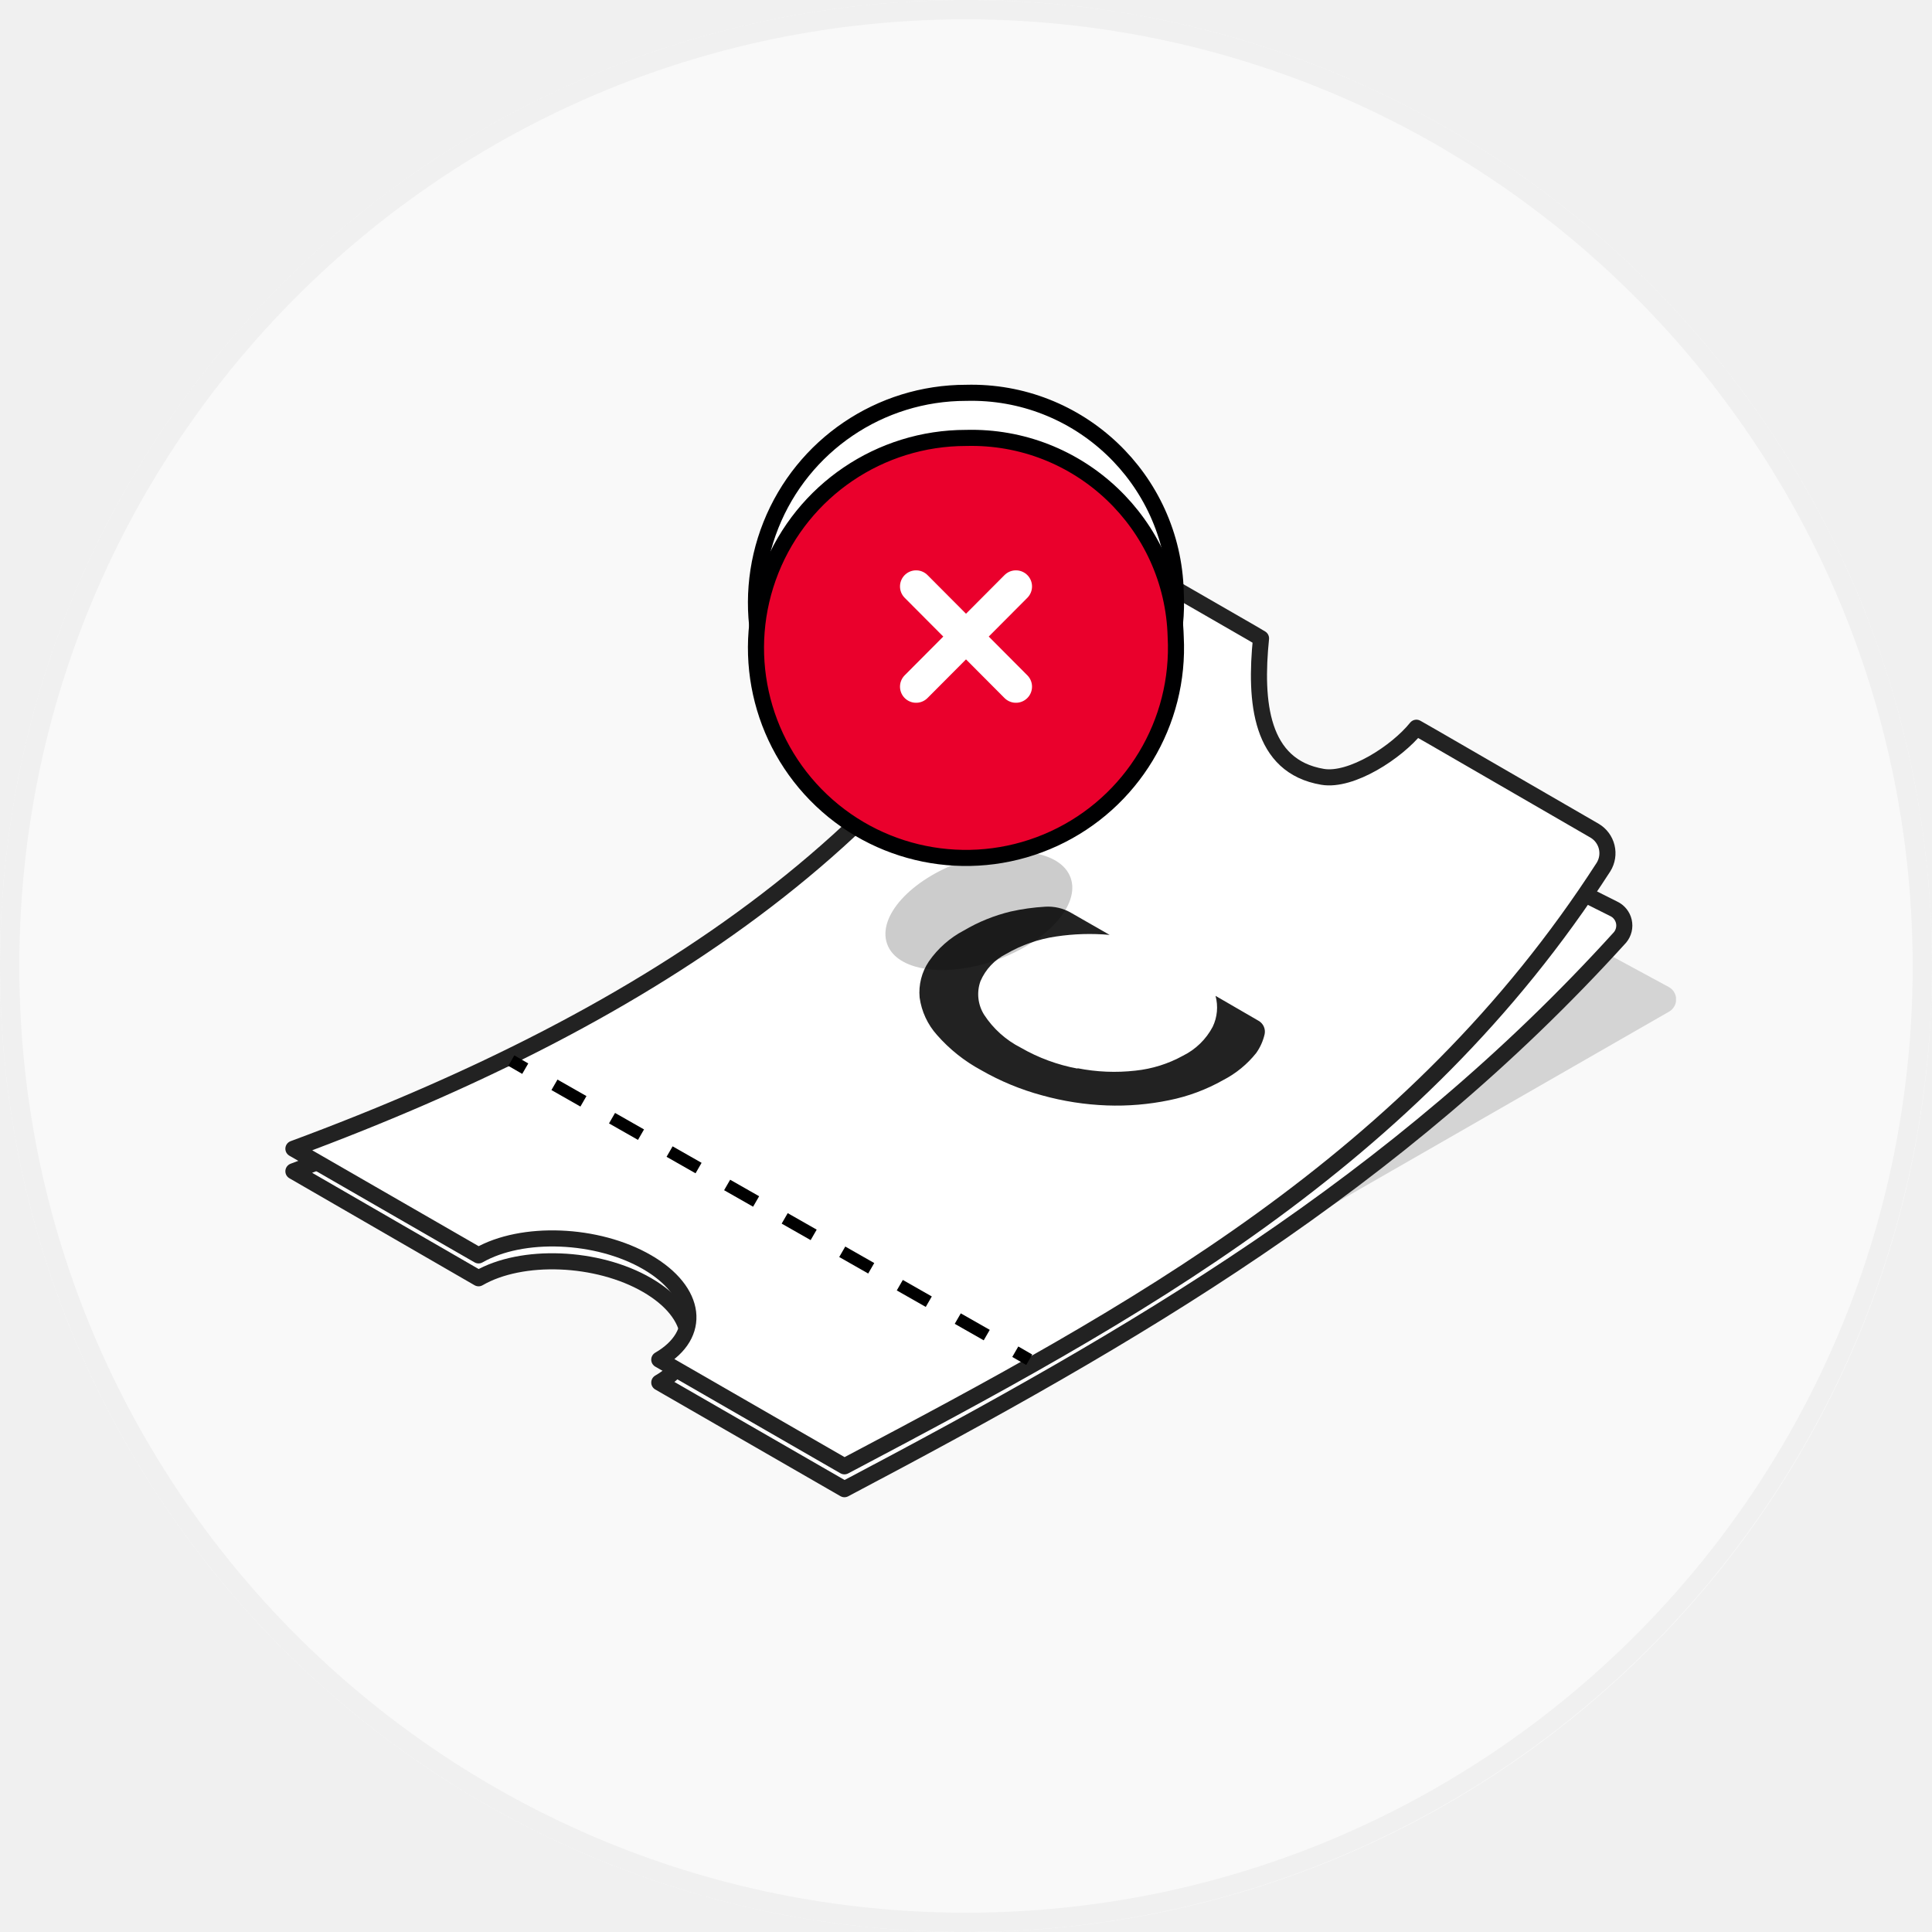
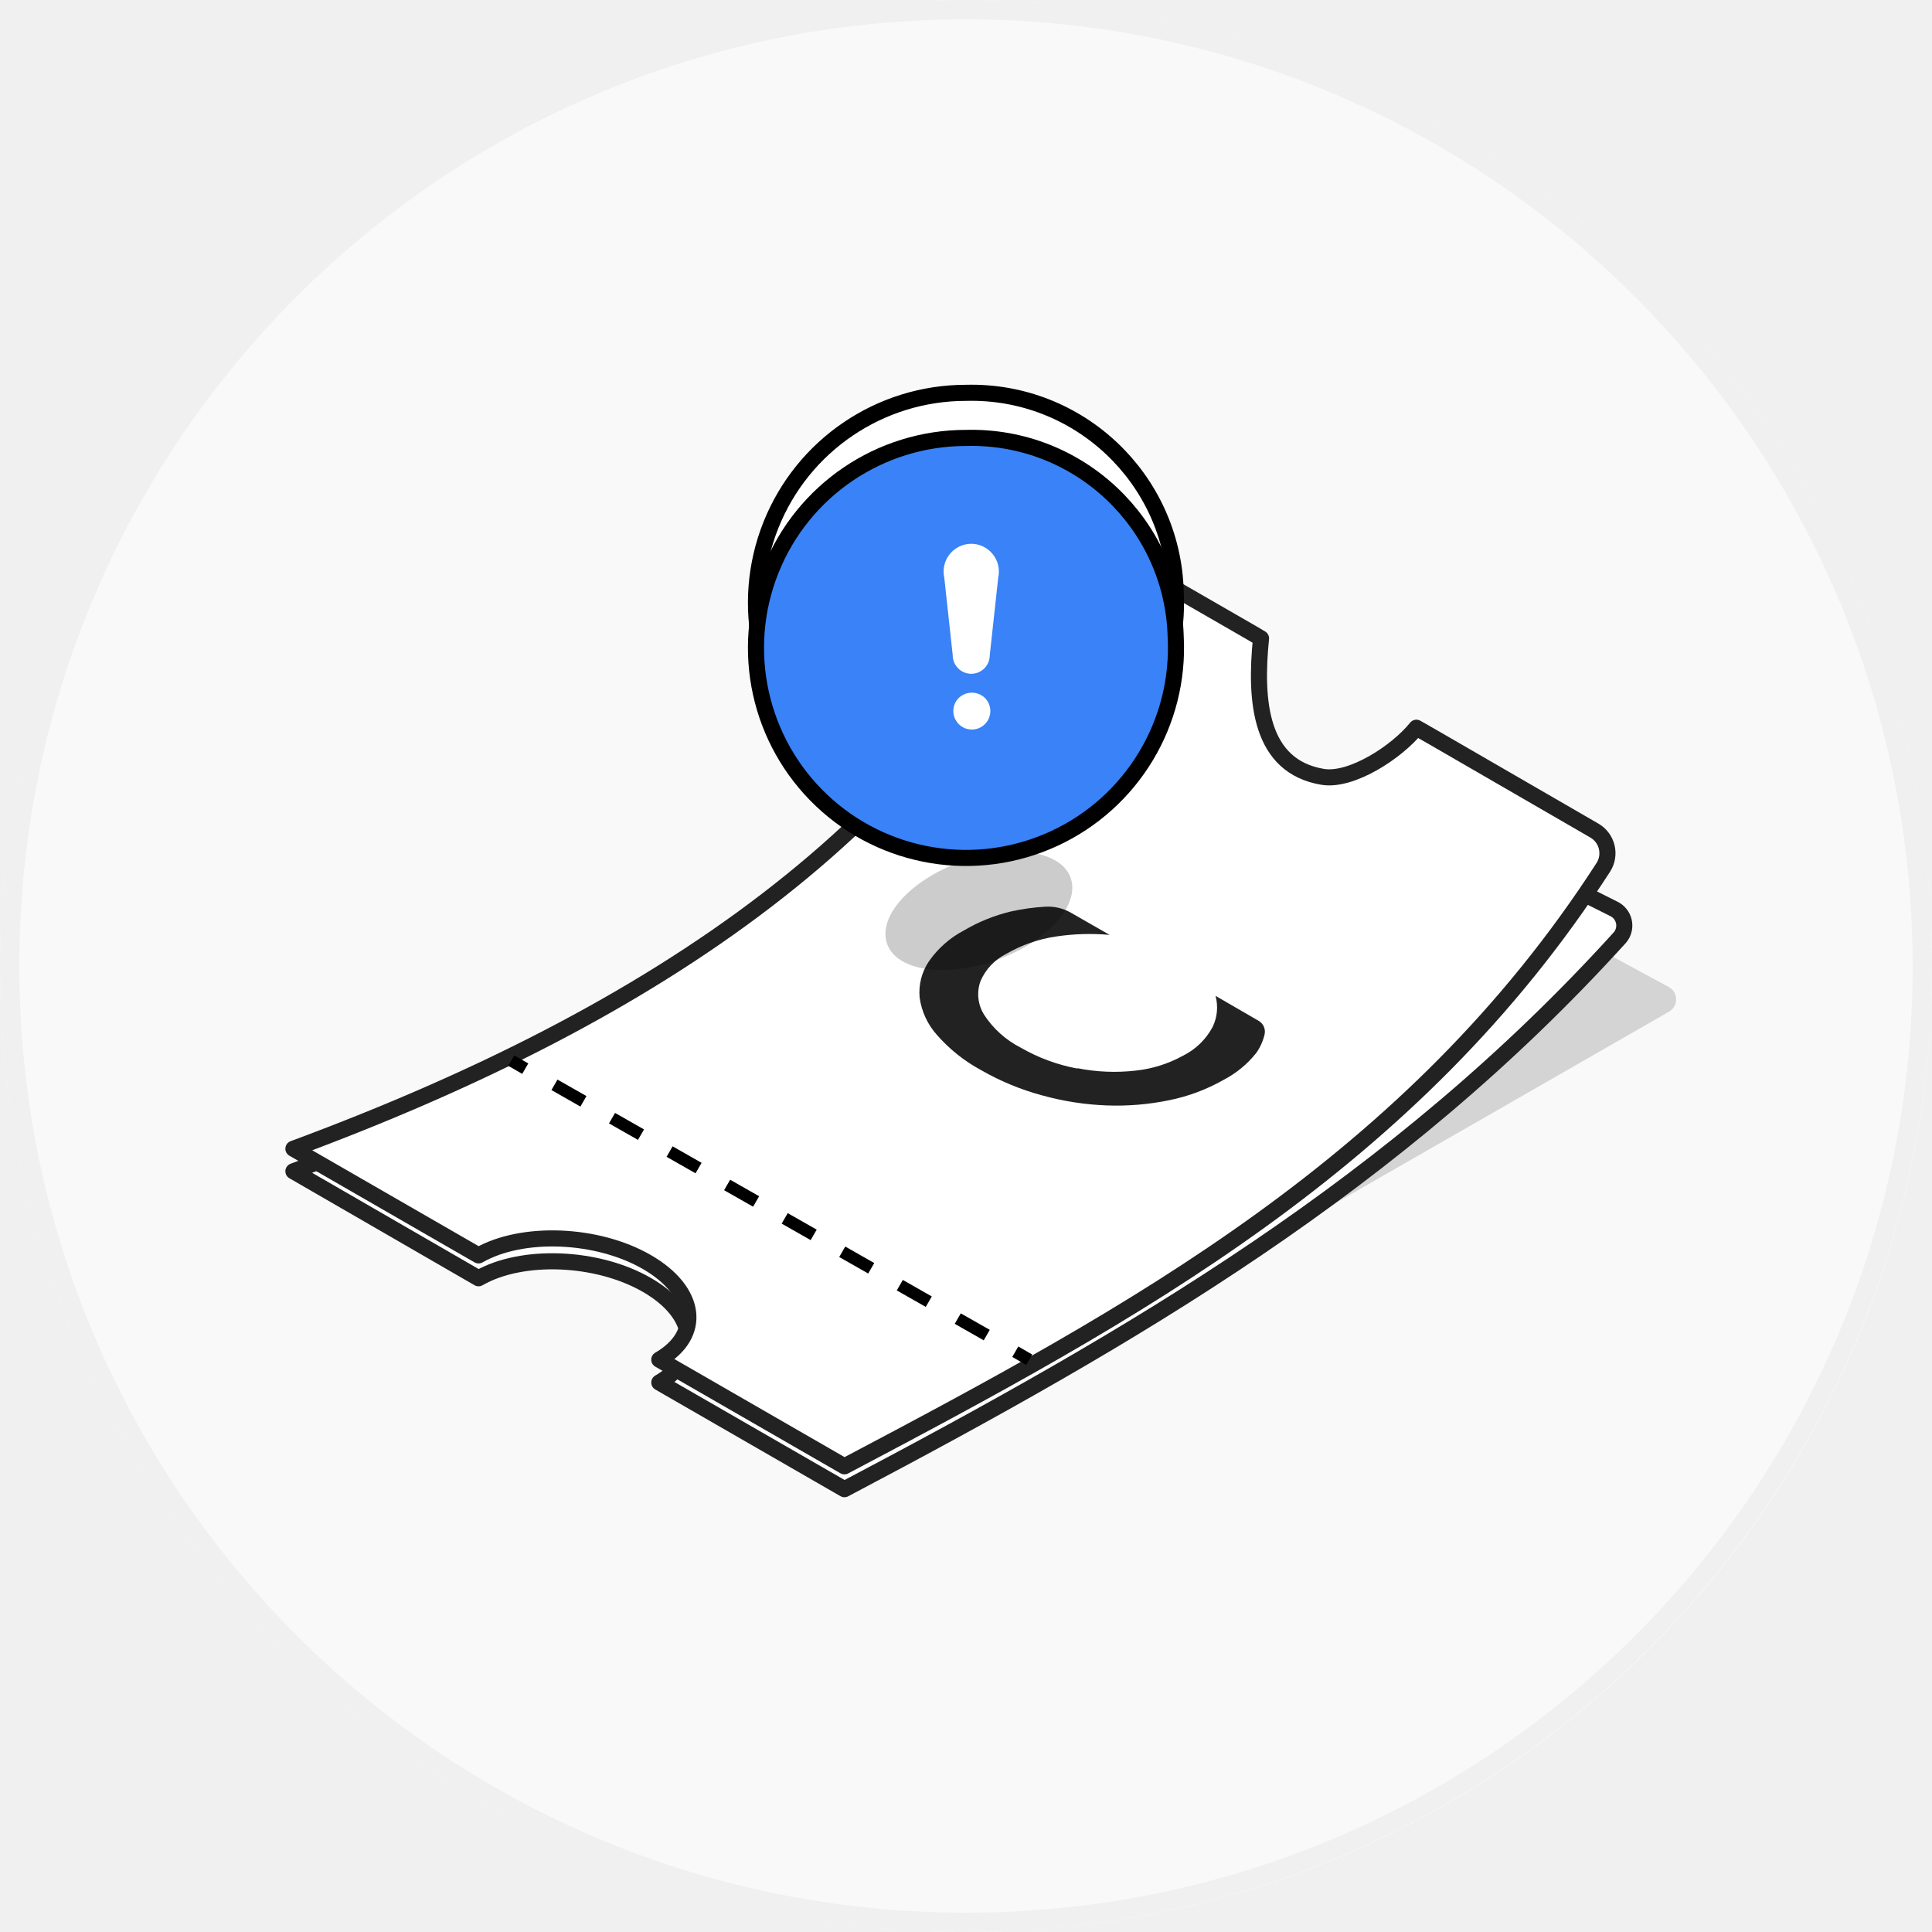
<svg xmlns="http://www.w3.org/2000/svg" width="100" height="100" viewBox="0 0 100 100">
  <defs>
    <clipPath id="clip-path">
      <rect id="사각형_59828" data-name="사각형 59828" width="100" height="100" transform="translate(138 80)" fill="#d5d5d5" />
    </clipPath>
    <clipPath id="clip-path-2">
-       <rect id="사각형_247687" data-name="사각형 247687" width="100" height="100" fill="none" />
+       <rect id="사각형_434368" data-name="사각형 434368" width="100" height="100" fill="none" />
    </clipPath>
    <clipPath id="clip-path-5">
-       <rect id="사각형_247682" data-name="사각형 247682" width="43.042" height="34.652" fill="none" />
+       <rect id="사각형_434363" data-name="사각형 434363" width="43.042" height="34.652" fill="none" />
    </clipPath>
    <clipPath id="clip-path-6">
-       <rect id="사각형_247685" data-name="사각형 247685" width="9.688" height="6.137" fill="none" />
+       <rect id="사각형_434366" data-name="사각형 434366" width="9.688" height="6.137" fill="none" />
    </clipPath>
  </defs>
-   <g id="마스크_그룹_269" data-name="마스크 그룹 269" transform="translate(-138 -80)" clip-path="url(#clip-path)">
+   <g id="마스크_그룹_270" data-name="마스크 그룹 270" transform="translate(-138 -80)" clip-path="url(#clip-path)">
    <g id="null_100x100" transform="translate(188 130)">
-       <g id="그룹_324440" data-name="그룹 324440" transform="translate(-50 -50)" style="isolation: isolate">
+       <g id="그룹_586968" data-name="그룹 586968" transform="translate(-50 -50)" style="isolation: isolate">
        <g id="Layer_1" data-name="Layer 1">
-           <g id="그룹_324439" data-name="그룹 324439" clip-path="url(#clip-path-2)">
-             <g id="그룹_324433" data-name="그룹 324433" clip-path="url(#clip-path-2)">
-               <path id="패스_643754" data-name="패스 643754" d="M50,0A50,50,0,1,1,0,50,50.013,50.013,0,0,1,50,0" fill="#f9f9f9" />
-               <path id="패스_643755" data-name="패스 643755" d="M50,100a50,50,0,1,1,50-50,50.066,50.066,0,0,1-50,50M50,1A49,49,0,1,0,99,50,49.053,49.053,0,0,0,50,1" fill="#f0f0f0" />
+           <g id="그룹_586967" data-name="그룹 586967" clip-path="url(#clip-path-2)">
+             <g id="그룹_586961" data-name="그룹 586961" clip-path="url(#clip-path-2)">
+               <path id="패스_1458076" data-name="패스 1458076" d="M50,0A50,50,0,1,1,0,50,50.013,50.013,0,0,1,50,0" fill="#f9f9f9" />
+               <path id="패스_1458077" data-name="패스 1458077" d="M50,100a50,50,0,1,1,50-50,50.066,50.066,0,0,1-50,50M50,1A49,49,0,1,0,99,50,49.053,49.053,0,0,0,50,1" fill="#f0f0f0" />
            </g>
-             <g id="그룹_324438" data-name="그룹 324438" clip-path="url(#clip-path-2)">
-               <g id="그룹_324435" data-name="그룹 324435" transform="translate(43.708 42.188)" opacity="0.15">
-                 <g id="그룹_324434" data-name="그룹 324434" clip-path="url(#clip-path-5)">
-                   <path id="패스_643756" data-name="패스 643756" d="M236.029,202.5l16.438,8.9a.729.729,0,0,1,.021,1.271l-42.688,24.5" transform="translate(-209.8 -202.5)" />
+             <g id="그룹_586966" data-name="그룹 586966" clip-path="url(#clip-path-2)">
+               <g id="그룹_586963" data-name="그룹 586963" transform="translate(43.708 42.188)" opacity="0.15">
+                 <g id="그룹_586962" data-name="그룹 586962" clip-path="url(#clip-path-5)">
+                   <path id="패스_1458078" data-name="패스 1458078" d="M236.029,202.5l16.438,8.9a.729.729,0,0,1,.021,1.271l-42.688,24.5" transform="translate(-209.8 -202.5)" />
                </g>
              </g>
-               <path id="패스_643757" data-name="패스 643757" d="M137.046,215.7l4.188,2.1a.958.958,0,0,1,.333,1.479c-11.6,12.792-25.1,20.625-40.146,28.563l-9.583-5.521c2.229-1.292,1.958-3.542-.625-5.042s-6.5-1.646-8.729-.354L72.9,231.387l8.021-3.042" transform="translate(-57.713 -170.762)" fill="#fff" />
-               <path id="패스_643758" data-name="패스 643758" d="M137.046,215.7l4.188,2.1a.958.958,0,0,1,.333,1.479c-11.6,12.792-25.1,20.625-40.146,28.563l-9.583-5.521c2.229-1.292,1.958-3.542-.625-5.042s-6.5-1.646-8.729-.354L72.9,231.387l8.021-3.042" transform="translate(-57.713 -170.762)" fill="none" stroke="#222" stroke-linejoin="round" stroke-width="0.833" />
-               <path id="패스_643759" data-name="패스 643759" d="M140.712,148.425c-9.875,15.313-24.292,23.1-39.292,31.021l-9.583-5.521c2.229-1.292,1.958-3.542-.625-5.042s-6.479-1.646-8.729-.354L72.9,163.008c18.625-6.9,33.333-16.646,40.042-32.208l9.583,5.521.458.271c-.333,3.292-.042,6.625,3.188,7.167,1.479.25,3.833-1.271,4.854-2.542l.875.5,8.354,4.833a1.354,1.354,0,0,1,.458,1.9" transform="translate(-57.713 -103.55)" fill="#fff" />
-               <path id="패스_643760" data-name="패스 643760" d="M140.712,148.425c-9.875,15.313-24.292,23.1-39.292,31.021l-9.583-5.521c2.229-1.292,1.958-3.542-.625-5.042s-6.479-1.646-8.729-.354L72.9,163.008c18.625-6.9,33.333-16.646,40.042-32.208l9.583,5.521.458.271c-.333,3.292-.042,6.625,3.188,7.167,1.479.25,3.833-1.271,4.854-2.542l.875.5,8.354,4.833a1.354,1.354,0,0,1,.458,1.875Z" transform="translate(-57.713 -103.55)" fill="none" stroke="#222" stroke-linejoin="round" stroke-width="0.833" />
-               <line id="선_89109" data-name="선 89109" x2="26.792" y2="15.479" transform="translate(26.479 54.896)" fill="#fff" />
-               <rect id="사각형_247683" data-name="사각형 247683" width="0.625" height="0.833" transform="translate(26.309 55.168) rotate(-60)" />
-               <path id="패스_643761" data-name="패스 643761" d="M159.375,281.7l-1.5-.854.313-.542,1.5.854Zm-3-1.729-1.5-.854.313-.542,1.5.854Zm-2.979-1.729-1.5-.854.313-.542,1.5.854Zm-2.979-1.729-1.5-.854.313-.542,1.5.854Zm-2.979-1.729-1.5-.854.313-.542,1.5.854Zm-2.979-1.729-1.5-.854.313-.542,1.5.854Zm-2.979-1.729-1.5-.854.313-.542,1.5.854ZM138.5,269.6l-1.5-.854.313-.542,1.5.854Z" transform="translate(-108.458 -212.325)" />
-               <rect id="사각형_247684" data-name="사각형 247684" width="0.625" height="0.833" transform="translate(52.395 70.235) rotate(-60)" />
-               <path id="패스_643762" data-name="패스 643762" d="M236.619,233.557a9.749,9.749,0,0,0,3,.125,6.479,6.479,0,0,0,2.458-.771,3.487,3.487,0,0,0,1.542-1.5,2.312,2.312,0,0,0,.146-1.6l2.229,1.292a.646.646,0,0,1,.313.688,2.729,2.729,0,0,1-.437.979,5.272,5.272,0,0,1-1.708,1.4,9.458,9.458,0,0,1-2.792,1.042,13.458,13.458,0,0,1-3.229.271,14.52,14.52,0,0,1-3.354-.521,13.27,13.27,0,0,1-3.167-1.312,8.208,8.208,0,0,1-2.271-1.812,3.646,3.646,0,0,1-.9-1.937,2.875,2.875,0,0,1,.479-1.875,5.084,5.084,0,0,1,1.813-1.6,8.875,8.875,0,0,1,2.417-.979,11.127,11.127,0,0,1,1.792-.25,2.375,2.375,0,0,1,1.333.313l2,1.146a11.625,11.625,0,0,0-2.771.083,7.229,7.229,0,0,0-2.583.9,2.824,2.824,0,0,0-1.333,1.417,2,2,0,0,0,.188,1.729,4.937,4.937,0,0,0,1.9,1.708,9.229,9.229,0,0,0,2.938,1.083" transform="translate(-180.849 -178.266)" fill="#222" />
-               <path id="패스_643763" data-name="패스 643763" d="M209.608,107.892A10.87,10.87,0,1,1,198.754,97.6a10.578,10.578,0,0,1,10.854,10.292" transform="translate(-148.754 -77.267)" fill="#fff" />
-               <path id="패스_643764" data-name="패스 643764" d="M209.608,107.892A10.87,10.87,0,1,1,198.754,97.6,10.578,10.578,0,0,1,209.608,107.892Z" transform="translate(-148.754 -77.267)" fill="none" stroke="#000001" stroke-linejoin="round" stroke-width="0.833" />
-               <path id="패스_643765" data-name="패스 643765" d="M209.608,119.092A10.87,10.87,0,1,1,198.754,108.8a10.578,10.578,0,0,1,10.854,10.292" transform="translate(-148.754 -86.133)" fill="#ea002c" />
-               <path id="패스_643766" data-name="패스 643766" d="M209.608,119.092A10.87,10.87,0,1,1,198.754,108.8,10.578,10.578,0,0,1,209.608,119.092Z" transform="translate(-148.754 -86.133)" fill="none" stroke="#000001" stroke-linejoin="round" stroke-width="0.833" />
-               <line id="선_89110" data-name="선 89110" x1="5.167" y2="5.188" transform="translate(47.417 30.354)" fill="#ea002c" />
-               <line id="선_89111" data-name="선 89111" x1="5.167" y2="5.188" transform="translate(47.417 30.354)" fill="none" stroke="#fff" stroke-linecap="round" stroke-linejoin="round" stroke-width="1.667" />
-               <line id="선_89112" data-name="선 89112" x2="5.167" y2="5.188" transform="translate(47.417 30.354)" fill="#ea002c" />
-               <line id="선_89113" data-name="선 89113" x2="5.167" y2="5.188" transform="translate(47.417 30.354)" fill="none" stroke="#fff" stroke-linecap="round" stroke-linejoin="round" stroke-width="1.667" />
-               <g id="그룹_324437" data-name="그룹 324437" transform="translate(45.812 44.083)" opacity="0.2">
-                 <g id="그룹_324436" data-name="그룹 324436" clip-path="url(#clip-path-6)">
-                   <path id="패스_643767" data-name="패스 643767" d="M229.57,212.95c.5,1.4-1.208,3.313-3.833,4.25s-5.167.583-5.667-.833,1.208-3.312,3.833-4.25,5.167-.583,5.667.833" transform="translate(-219.966 -211.596)" />
+               <path id="패스_1458079" data-name="패스 1458079" d="M137.046,215.7l4.188,2.1a.958.958,0,0,1,.333,1.479c-11.6,12.792-25.1,20.625-40.146,28.563l-9.583-5.521c2.229-1.292,1.958-3.542-.625-5.042s-6.5-1.646-8.729-.354L72.9,231.387l8.021-3.042" transform="translate(-57.713 -170.762)" fill="#fff" />
+               <path id="패스_1458080" data-name="패스 1458080" d="M137.046,215.7l4.188,2.1a.958.958,0,0,1,.333,1.479c-11.6,12.792-25.1,20.625-40.146,28.563l-9.583-5.521c2.229-1.292,1.958-3.542-.625-5.042s-6.5-1.646-8.729-.354L72.9,231.387l8.021-3.042" transform="translate(-57.713 -170.762)" fill="none" stroke="#222" stroke-linejoin="round" stroke-width="0.833" />
+               <path id="패스_1458081" data-name="패스 1458081" d="M140.712,148.425c-9.875,15.313-24.292,23.1-39.292,31.021l-9.583-5.521c2.229-1.292,1.958-3.542-.625-5.042s-6.479-1.646-8.729-.354L72.9,163.008c18.625-6.9,33.333-16.646,40.042-32.208l9.583,5.521.458.271c-.333,3.292-.042,6.625,3.188,7.167,1.479.25,3.833-1.271,4.854-2.542l.875.5,8.354,4.833a1.354,1.354,0,0,1,.458,1.9" transform="translate(-57.713 -103.55)" fill="#fff" />
+               <path id="패스_1458082" data-name="패스 1458082" d="M140.712,148.425c-9.875,15.313-24.292,23.1-39.292,31.021l-9.583-5.521c2.229-1.292,1.958-3.542-.625-5.042s-6.479-1.646-8.729-.354L72.9,163.008c18.625-6.9,33.333-16.646,40.042-32.208l9.583,5.521.458.271c-.333,3.292-.042,6.625,3.188,7.167,1.479.25,3.833-1.271,4.854-2.542l.875.5,8.354,4.833a1.354,1.354,0,0,1,.458,1.875Z" transform="translate(-57.713 -103.55)" fill="none" stroke="#222" stroke-linejoin="round" stroke-width="0.833" />
+               <line id="선_169492" data-name="선 169492" x2="26.792" y2="15.479" transform="translate(26.479 54.896)" fill="#fff" />
+               <rect id="사각형_434364" data-name="사각형 434364" width="0.625" height="0.833" transform="translate(26.309 55.168) rotate(-60)" />
+               <path id="패스_1458083" data-name="패스 1458083" d="M159.375,281.7l-1.5-.854.313-.542,1.5.854Zm-3-1.729-1.5-.854.313-.542,1.5.854Zm-2.979-1.729-1.5-.854.313-.542,1.5.854Zm-2.979-1.729-1.5-.854.313-.542,1.5.854Zm-2.979-1.729-1.5-.854.313-.542,1.5.854Zm-2.979-1.729-1.5-.854.313-.542,1.5.854Zm-2.979-1.729-1.5-.854.313-.542,1.5.854ZM138.5,269.6l-1.5-.854.313-.542,1.5.854Z" transform="translate(-108.458 -212.325)" />
+               <rect id="사각형_434365" data-name="사각형 434365" width="0.625" height="0.833" transform="translate(52.395 70.235) rotate(-60)" />
+               <path id="패스_1458084" data-name="패스 1458084" d="M236.619,233.557a9.749,9.749,0,0,0,3,.125,6.479,6.479,0,0,0,2.458-.771,3.487,3.487,0,0,0,1.542-1.5,2.312,2.312,0,0,0,.146-1.6l2.229,1.292a.646.646,0,0,1,.313.688,2.729,2.729,0,0,1-.437.979,5.272,5.272,0,0,1-1.708,1.4,9.458,9.458,0,0,1-2.792,1.042,13.458,13.458,0,0,1-3.229.271,14.52,14.52,0,0,1-3.354-.521,13.27,13.27,0,0,1-3.167-1.312,8.208,8.208,0,0,1-2.271-1.812,3.646,3.646,0,0,1-.9-1.937,2.875,2.875,0,0,1,.479-1.875,5.084,5.084,0,0,1,1.813-1.6,8.875,8.875,0,0,1,2.417-.979,11.127,11.127,0,0,1,1.792-.25,2.375,2.375,0,0,1,1.333.313l2,1.146a11.625,11.625,0,0,0-2.771.083,7.229,7.229,0,0,0-2.583.9,2.824,2.824,0,0,0-1.333,1.417,2,2,0,0,0,.188,1.729,4.937,4.937,0,0,0,1.9,1.708,9.229,9.229,0,0,0,2.938,1.083" transform="translate(-180.849 -178.266)" fill="#222" />
+               <path id="패스_1458085" data-name="패스 1458085" d="M209.608,107.892A10.87,10.87,0,1,1,198.754,97.6a10.578,10.578,0,0,1,10.854,10.292" transform="translate(-148.754 -77.267)" fill="#fff" />
+               <path id="패스_1458086" data-name="패스 1458086" d="M209.608,107.892A10.87,10.87,0,1,1,198.754,97.6,10.578,10.578,0,0,1,209.608,107.892Z" transform="translate(-148.754 -77.267)" fill="none" stroke="#000001" stroke-linejoin="round" stroke-width="0.833" />
+               <g id="그룹_586965" data-name="그룹 586965" transform="translate(45.812 44.083)" opacity="0.2">
+                 <g id="그룹_586964" data-name="그룹 586964" clip-path="url(#clip-path-6)">
+                   <path id="패스_1458087" data-name="패스 1458087" d="M229.57,212.95c.5,1.4-1.208,3.313-3.833,4.25s-5.167.583-5.667-.833,1.208-3.312,3.833-4.25,5.167-.583,5.667.833" transform="translate(-219.966 -211.596)" />
                </g>
              </g>
+               <path id="패스_1458088" data-name="패스 1458088" d="M209.608,119.092A10.87,10.87,0,1,1,198.754,108.8a10.578,10.578,0,0,1,10.854,10.292" transform="translate(-148.754 -86.133)" fill="#3982f7" />
+               <path id="패스_1458089" data-name="패스 1458089" d="M209.608,119.092A10.87,10.87,0,1,1,198.754,108.8,10.578,10.578,0,0,1,209.608,119.092Z" transform="translate(-148.754 -86.133)" fill="none" stroke="#000001" stroke-linejoin="round" stroke-width="0.833" />
+               <path id="패스_1458090" data-name="패스 1458090" d="M238.485,172.367a.979.979,0,0,0-1.354,0,.958.958,0,1,0,1.354,0" transform="translate(-187.506 -136.242)" fill="#fff" />
+               <path id="패스_1458091" data-name="패스 1458091" d="M235.886,135.1a1.437,1.437,0,0,0-1.417,1.75l.438,4.021a.958.958,0,0,0,1.917,0l.438-4.021a1.438,1.438,0,0,0-1.4-1.75" transform="translate(-185.594 -106.954)" fill="#fff" />
            </g>
          </g>
        </g>
      </g>
    </g>
  </g>
</svg>
